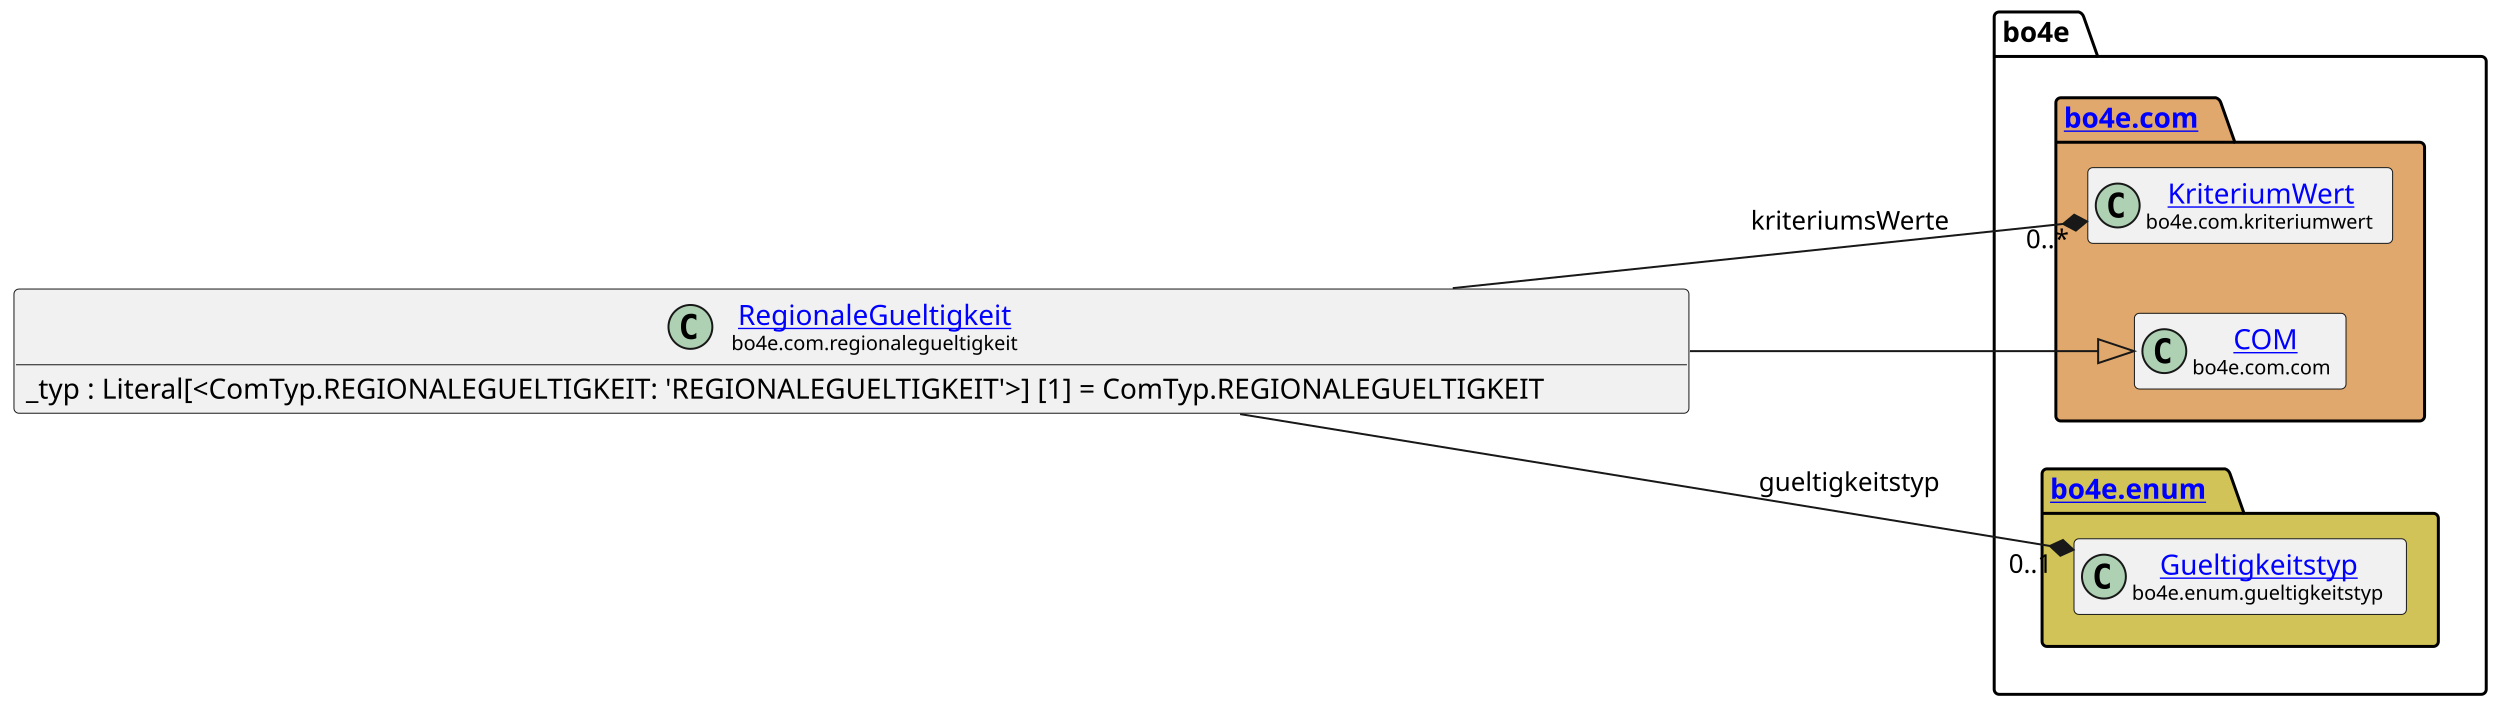
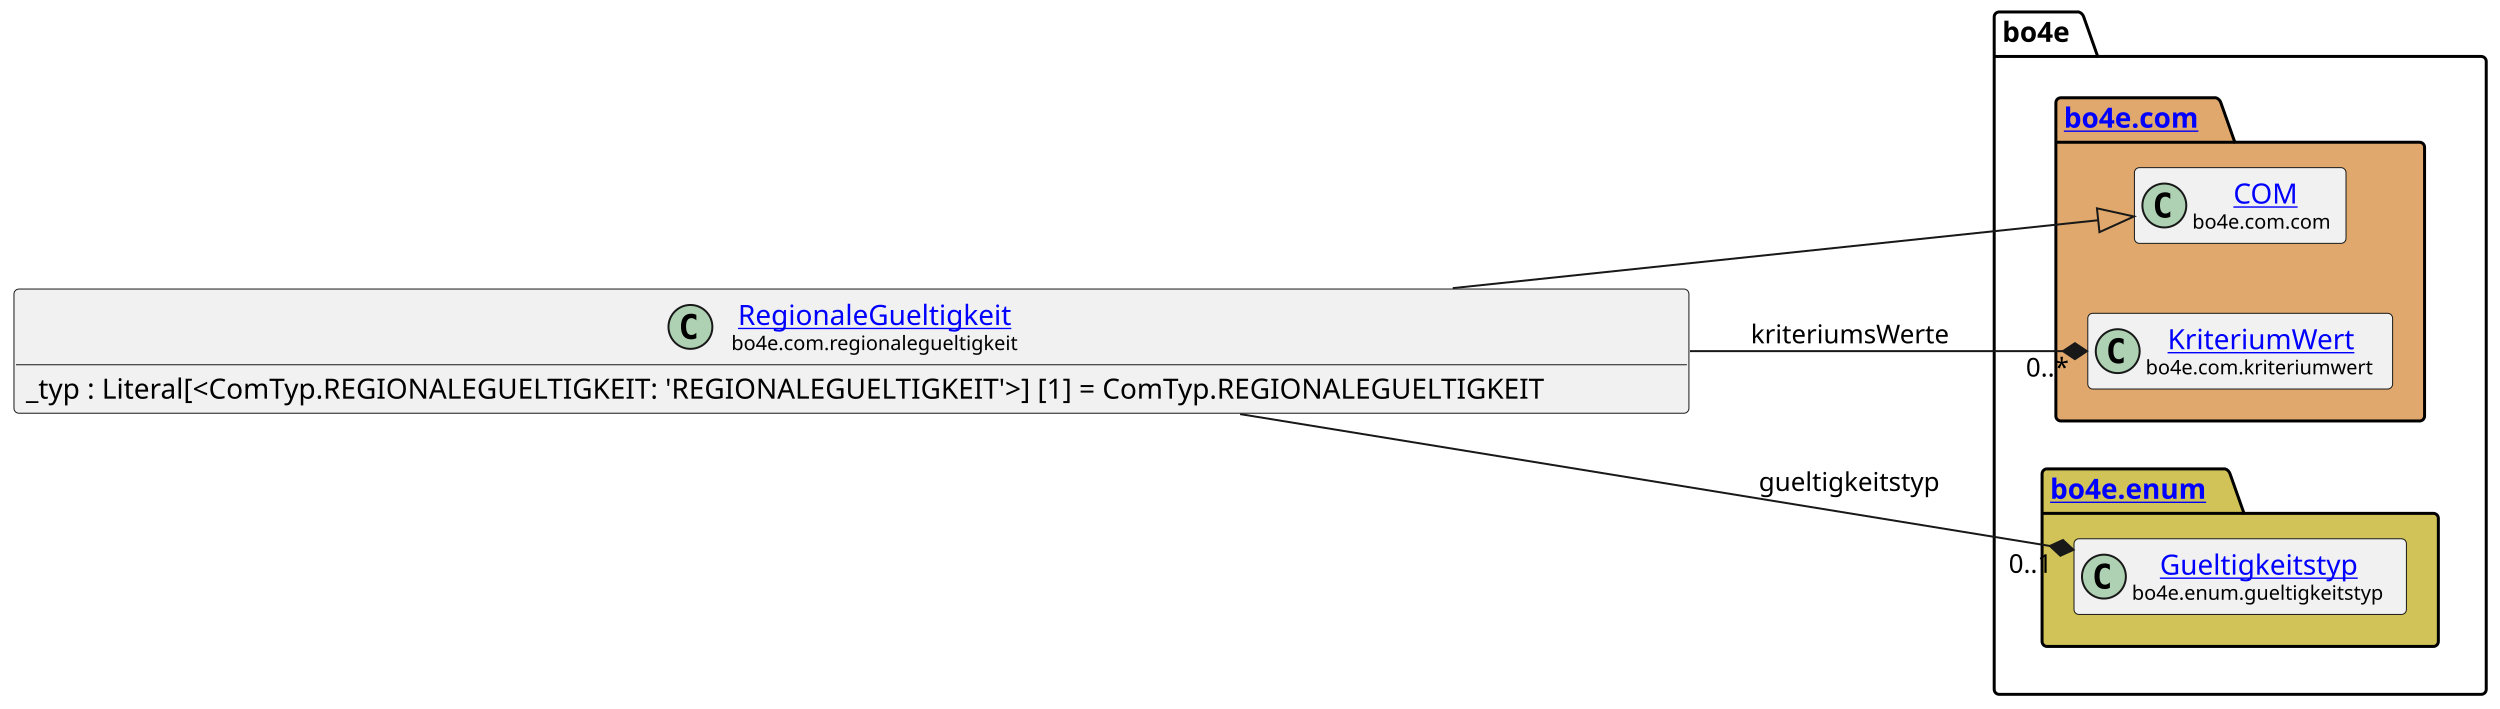
<svg xmlns="http://www.w3.org/2000/svg" xmlns:xlink="http://www.w3.org/1999/xlink" contentStyleType="text/css" data-diagram-type="CLASS" height="355px" preserveAspectRatio="none" style="width:1253px;height:355px;background:#FFFFFF;" version="1.1" viewBox="0 0 1253 355" width="1253px" zoomAndPan="magnify">
  <defs />
  <g>
    <g class="cluster" data-entity="bo4e" data-source-line="8" data-uid="ent0005" id="cluster_bo4e">
      <path d="M1001.99,6 L1041.866,6 A3.75,3.75 0 0 1 1044.366,8.5 L1051.366,28.297 L1243.6,28.297 A2.5,2.5 0 0 1 1246.1,30.797 L1246.1,345.5 A2.5,2.5 0 0 1 1243.6,348 L1001.99,348 A2.5,2.5 0 0 1 999.49,345.5 L999.49,8.5 A2.5,2.5 0 0 1 1001.99,6" fill="none" style="stroke:#000000;stroke-width:1.5;" />
      <line style="stroke:#000000;stroke-width:1.5;" x1="999.49" x2="1051.366" y1="28.297" y2="28.297" />
      <text fill="#000000" font-family="sans-serif" font-size="14" font-weight="bold" lengthAdjust="spacing" textLength="38.876" x="1003.49" y="20.995">bo4e</text>
    </g>
    <g class="cluster" data-entity="com" data-source-line="7" data-uid="ent0003" id="cluster_com">
      <path d="M1032.9,49 L1110.599,49 A3.75,3.75 0 0 1 1113.099,51.5 L1120.099,71.297 L1212.69,71.297 A2.5,2.5 0 0 1 1215.19,73.797 L1215.19,208.5 A2.5,2.5 0 0 1 1212.69,211 L1032.9,211 A2.5,2.5 0 0 1 1030.4,208.5 L1030.4,51.5 A2.5,2.5 0 0 1 1032.9,49" fill="#E0A86C" style="stroke:#000000;stroke-width:1.5;" />
      <line style="stroke:#000000;stroke-width:1.5;" x1="1030.4" x2="1120.099" y1="71.297" y2="71.297" />
      <a href="file:////home/runner/work/BO4E-python/BO4E-python/docs/../.tox/docs/tmp/html/api/bo4e.com.html" target="_top" title="file:////home/runner/work/BO4E-python/BO4E-python/docs/../.tox/docs/tmp/html/api/bo4e.com.html" xlink:actuate="onRequest" xlink:href="file:////home/runner/work/BO4E-python/BO4E-python/docs/../.tox/docs/tmp/html/api/bo4e.com.html" xlink:show="new" xlink:title="file:////home/runner/work/BO4E-python/BO4E-python/docs/../.tox/docs/tmp/html/api/bo4e.com.html" xlink:type="simple">
        <text fill="#0000FF" font-family="sans-serif" font-size="14" font-weight="bold" lengthAdjust="spacing" text-decoration="underline" textLength="76.699" x="1034.4" y="63.995">bo4e.com</text>
      </a>
    </g>
    <g class="cluster" data-entity="enum" data-source-line="11" data-uid="ent0007" id="cluster_enum">
      <path d="M1025.99,235 L1115.201,235 A3.75,3.75 0 0 1 1117.701,237.5 L1124.701,257.297 L1219.6,257.297 A2.5,2.5 0 0 1 1222.1,259.797 L1222.1,321.5 A2.5,2.5 0 0 1 1219.6,324 L1025.99,324 A2.5,2.5 0 0 1 1023.49,321.5 L1023.49,237.5 A2.5,2.5 0 0 1 1025.99,235" fill="#D1C358" style="stroke:#000000;stroke-width:1.5;" />
      <line style="stroke:#000000;stroke-width:1.5;" x1="1023.49" x2="1124.701" y1="257.297" y2="257.297" />
      <a href="file:////home/runner/work/BO4E-python/BO4E-python/docs/../.tox/docs/tmp/html/api/bo4e.enum.html" target="_top" title="file:////home/runner/work/BO4E-python/BO4E-python/docs/../.tox/docs/tmp/html/api/bo4e.enum.html" xlink:actuate="onRequest" xlink:href="file:////home/runner/work/BO4E-python/BO4E-python/docs/../.tox/docs/tmp/html/api/bo4e.enum.html" xlink:show="new" xlink:title="file:////home/runner/work/BO4E-python/BO4E-python/docs/../.tox/docs/tmp/html/api/bo4e.enum.html" xlink:type="simple">
        <text fill="#0000FF" font-family="sans-serif" font-size="14" font-weight="bold" lengthAdjust="spacing" text-decoration="underline" textLength="88.211" x="1027.49" y="249.995">bo4e.enum</text>
      </a>
    </g>
-     <g class="entity" data-entity="KriteriumWert" data-source-line="8" data-uid="ent0004" id="entity_KriteriumWert">
-       <rect fill="#F1F1F1" height="37.938" rx="2.5" ry="2.5" style="stroke:#181818;stroke-width:0.5;" width="152.781" x="1046.4" y="84.03" />
-       <ellipse cx="1061.4" cy="102.999" fill="#ADD1B2" rx="11" ry="11" style="stroke:#181818;stroke-width:1;" />
-       <path d="M1064.369,108.639 Q1063.791,108.936 1063.15,109.077 Q1062.509,109.233 1061.806,109.233 Q1059.306,109.233 1057.978,107.593 Q1056.666,105.936 1056.666,102.811 Q1056.666,99.686 1057.978,98.03 Q1059.306,96.374 1061.806,96.374 Q1062.509,96.374 1063.15,96.53 Q1063.806,96.686 1064.369,96.983 L1064.369,99.702 Q1063.744,99.124 1063.15,98.858 Q1062.556,98.577 1061.931,98.577 Q1060.588,98.577 1059.9,99.655 Q1059.213,100.718 1059.213,102.811 Q1059.213,104.905 1059.9,105.983 Q1060.588,107.046 1061.931,107.046 Q1062.556,107.046 1063.15,106.78 Q1063.744,106.499 1064.369,105.921 L1064.369,108.639 Z " fill="#000000" />
+     <g class="entity" data-entity="COM" data-source-line="8" data-uid="ent0004" id="entity_COM">
+       <rect fill="#F1F1F1" height="37.938" rx="2.5" ry="2.5" style="stroke:#181818;stroke-width:0.5;" width="106.053" x="1069.77" y="84.03" />
+       <ellipse cx="1084.77" cy="102.999" fill="#ADD1B2" rx="11" ry="11" style="stroke:#181818;stroke-width:1;" />
+       <path d="M1087.739,108.639 Q1087.161,108.936 1086.52,109.077 Q1085.879,109.233 1085.176,109.233 Q1082.676,109.233 1081.348,107.593 Q1080.036,105.936 1080.036,102.811 Q1080.036,99.686 1081.348,98.03 Q1082.676,96.374 1085.176,96.374 Q1085.879,96.374 1086.52,96.53 Q1087.176,96.686 1087.739,96.983 L1087.739,99.702 Q1087.114,99.124 1086.52,98.858 Q1085.926,98.577 1085.301,98.577 Q1083.957,98.577 1083.27,99.655 Q1082.582,100.718 1082.582,102.811 Q1082.582,104.905 1083.27,105.983 Q1083.957,107.046 1085.301,107.046 Q1085.926,107.046 1086.52,106.78 Q1087.114,106.499 1087.739,105.921 L1087.739,108.639 Z " fill="#000000" />
+       <a href="file:////home/runner/work/BO4E-python/BO4E-python/docs/../.tox/docs/tmp/html/api/bo4e.com.html#bo4e.com.com.COM" target="_top" title="file:////home/runner/work/BO4E-python/BO4E-python/docs/../.tox/docs/tmp/html/api/bo4e.com.html#bo4e.com.com.COM" xlink:actuate="onRequest" xlink:href="file:////home/runner/work/BO4E-python/BO4E-python/docs/../.tox/docs/tmp/html/api/bo4e.com.html#bo4e.com.com.COM" xlink:show="new" xlink:title="file:////home/runner/work/BO4E-python/BO4E-python/docs/../.tox/docs/tmp/html/api/bo4e.com.html#bo4e.com.com.COM" xlink:type="simple">
+         <text fill="#0000FF" font-family="sans-serif" font-size="14" lengthAdjust="spacing" text-decoration="underline" textLength="32.874" x="1119.359" y="102.025">COM</text>
+       </a>
+       <text fill="#000000" font-family="sans-serif" font-size="10" lengthAdjust="spacing" textLength="74.053" x="1098.77" y="114.609">bo4e.com.com</text>
+     </g>
+     <g class="entity" data-entity="KriteriumWert" data-source-line="9" data-uid="ent0006" id="entity_KriteriumWert">
+       <rect fill="#F1F1F1" height="37.938" rx="2.5" ry="2.5" style="stroke:#181818;stroke-width:0.5;" width="152.781" x="1046.4" y="157.03" />
+       <ellipse cx="1061.4" cy="175.999" fill="#ADD1B2" rx="11" ry="11" style="stroke:#181818;stroke-width:1;" />
+       <path d="M1064.369,181.639 Q1063.791,181.936 1063.15,182.077 Q1062.509,182.233 1061.806,182.233 Q1059.306,182.233 1057.978,180.593 Q1056.666,178.936 1056.666,175.811 Q1056.666,172.686 1057.978,171.03 Q1059.306,169.374 1061.806,169.374 Q1062.509,169.374 1063.15,169.53 Q1063.806,169.686 1064.369,169.983 L1064.369,172.702 Q1063.744,172.124 1063.15,171.858 Q1062.556,171.577 1061.931,171.577 Q1060.588,171.577 1059.9,172.655 Q1059.213,173.718 1059.213,175.811 Q1059.213,177.905 1059.9,178.983 Q1060.588,180.046 1061.931,180.046 Q1062.556,180.046 1063.15,179.78 Q1063.744,179.499 1064.369,178.921 L1064.369,181.639 Z " fill="#000000" />
      <a href="file:////home/runner/work/BO4E-python/BO4E-python/docs/../.tox/docs/tmp/html/api/bo4e.com.html#bo4e.com.kriteriumwert.KriteriumWert" target="_top" title="file:////home/runner/work/BO4E-python/BO4E-python/docs/../.tox/docs/tmp/html/api/bo4e.com.html#bo4e.com.kriteriumwert.KriteriumWert" xlink:actuate="onRequest" xlink:href="file:////home/runner/work/BO4E-python/BO4E-python/docs/../.tox/docs/tmp/html/api/bo4e.com.html#bo4e.com.kriteriumwert.KriteriumWert" xlink:show="new" xlink:title="file:////home/runner/work/BO4E-python/BO4E-python/docs/../.tox/docs/tmp/html/api/bo4e.com.html#bo4e.com.kriteriumwert.KriteriumWert" xlink:type="simple">
-         <text fill="#0000FF" font-family="sans-serif" font-size="14" lengthAdjust="spacing" text-decoration="underline" textLength="98.786" x="1086.398" y="102.025">KriteriumWert</text>
+         <text fill="#0000FF" font-family="sans-serif" font-size="14" lengthAdjust="spacing" text-decoration="underline" textLength="98.786" x="1086.398" y="175.025">KriteriumWert</text>
      </a>
-       <text fill="#000000" font-family="sans-serif" font-size="10" lengthAdjust="spacing" textLength="120.781" x="1075.4" y="114.609">bo4e.com.kriteriumwert</text>
-     </g>
-     <g class="entity" data-entity="COM" data-source-line="9" data-uid="ent0006" id="entity_COM">
-       <rect fill="#F1F1F1" height="37.938" rx="2.5" ry="2.5" style="stroke:#181818;stroke-width:0.5;" width="106.053" x="1069.77" y="157.03" />
-       <ellipse cx="1084.77" cy="175.999" fill="#ADD1B2" rx="11" ry="11" style="stroke:#181818;stroke-width:1;" />
-       <path d="M1087.739,181.639 Q1087.161,181.936 1086.52,182.077 Q1085.879,182.233 1085.176,182.233 Q1082.676,182.233 1081.348,180.593 Q1080.036,178.936 1080.036,175.811 Q1080.036,172.686 1081.348,171.03 Q1082.676,169.374 1085.176,169.374 Q1085.879,169.374 1086.52,169.53 Q1087.176,169.686 1087.739,169.983 L1087.739,172.702 Q1087.114,172.124 1086.52,171.858 Q1085.926,171.577 1085.301,171.577 Q1083.957,171.577 1083.27,172.655 Q1082.582,173.718 1082.582,175.811 Q1082.582,177.905 1083.27,178.983 Q1083.957,180.046 1085.301,180.046 Q1085.926,180.046 1086.52,179.78 Q1087.114,179.499 1087.739,178.921 L1087.739,181.639 Z " fill="#000000" />
-       <a href="file:////home/runner/work/BO4E-python/BO4E-python/docs/../.tox/docs/tmp/html/api/bo4e.com.html#bo4e.com.com.COM" target="_top" title="file:////home/runner/work/BO4E-python/BO4E-python/docs/../.tox/docs/tmp/html/api/bo4e.com.html#bo4e.com.com.COM" xlink:actuate="onRequest" xlink:href="file:////home/runner/work/BO4E-python/BO4E-python/docs/../.tox/docs/tmp/html/api/bo4e.com.html#bo4e.com.com.COM" xlink:show="new" xlink:title="file:////home/runner/work/BO4E-python/BO4E-python/docs/../.tox/docs/tmp/html/api/bo4e.com.html#bo4e.com.com.COM" xlink:type="simple">
-         <text fill="#0000FF" font-family="sans-serif" font-size="14" lengthAdjust="spacing" text-decoration="underline" textLength="32.874" x="1119.359" y="175.025">COM</text>
-       </a>
-       <text fill="#000000" font-family="sans-serif" font-size="10" lengthAdjust="spacing" textLength="74.053" x="1098.77" y="187.609">bo4e.com.com</text>
+       <text fill="#000000" font-family="sans-serif" font-size="10" lengthAdjust="spacing" textLength="120.781" x="1075.4" y="187.609">bo4e.com.kriteriumwert</text>
    </g>
    <g class="entity" data-entity="Gueltigkeitstyp" data-source-line="12" data-uid="ent0008" id="entity_Gueltigkeitstyp">
      <rect fill="#F1F1F1" height="37.938" rx="2.5" ry="2.5" style="stroke:#181818;stroke-width:0.5;" width="166.609" x="1039.49" y="270.03" />
      <ellipse cx="1054.49" cy="288.999" fill="#ADD1B2" rx="11" ry="11" style="stroke:#181818;stroke-width:1;" />
      <path d="M1057.459,294.639 Q1056.881,294.936 1056.24,295.077 Q1055.599,295.233 1054.896,295.233 Q1052.396,295.233 1051.068,293.592 Q1049.756,291.936 1049.756,288.811 Q1049.756,285.686 1051.068,284.03 Q1052.396,282.374 1054.896,282.374 Q1055.599,282.374 1056.24,282.53 Q1056.896,282.686 1057.459,282.983 L1057.459,285.702 Q1056.834,285.124 1056.24,284.858 Q1055.646,284.577 1055.021,284.577 Q1053.678,284.577 1052.99,285.655 Q1052.303,286.717 1052.303,288.811 Q1052.303,290.905 1052.99,291.983 Q1053.678,293.046 1055.021,293.046 Q1055.646,293.046 1056.24,292.78 Q1056.834,292.499 1057.459,291.921 L1057.459,294.639 Z " fill="#000000" />
      <a href="file:////home/runner/work/BO4E-python/BO4E-python/docs/../.tox/docs/tmp/html/api/bo4e.enum.html#bo4e.enum.gueltigkeitstyp.Gueltigkeitstyp" target="_top" title="file:////home/runner/work/BO4E-python/BO4E-python/docs/../.tox/docs/tmp/html/api/bo4e.enum.html#bo4e.enum.gueltigkeitstyp.Gueltigkeitstyp" xlink:actuate="onRequest" xlink:href="file:////home/runner/work/BO4E-python/BO4E-python/docs/../.tox/docs/tmp/html/api/bo4e.enum.html#bo4e.enum.gueltigkeitstyp.Gueltigkeitstyp" xlink:show="new" xlink:title="file:////home/runner/work/BO4E-python/BO4E-python/docs/../.tox/docs/tmp/html/api/bo4e.enum.html#bo4e.enum.gueltigkeitstyp.Gueltigkeitstyp" xlink:type="simple">
        <text fill="#0000FF" font-family="sans-serif" font-size="14" lengthAdjust="spacing" text-decoration="underline" textLength="106.545" x="1082.522" y="288.025">Gueltigkeitstyp</text>
      </a>
      <text fill="#000000" font-family="sans-serif" font-size="10" lengthAdjust="spacing" textLength="134.609" x="1068.49" y="300.609">bo4e.enum.gueltigkeitstyp</text>
    </g>
    <g class="entity" data-entity="RegionaleGueltigkeit" data-source-line="3" data-uid="ent0002" id="entity_RegionaleGueltigkeit">
      <rect fill="#F1F1F1" height="62.234" rx="2.5" ry="2.5" style="stroke:#181818;stroke-width:0.5;" width="839.49" x="7" y="144.88" />
      <ellipse cx="346.043" cy="163.849" fill="#ADD1B2" rx="11" ry="11" style="stroke:#181818;stroke-width:1;" />
      <path d="M349.011,169.489 Q348.433,169.786 347.793,169.927 Q347.152,170.083 346.449,170.083 Q343.949,170.083 342.621,168.442 Q341.308,166.786 341.308,163.661 Q341.308,160.536 342.621,158.88 Q343.949,157.224 346.449,157.224 Q347.152,157.224 347.793,157.38 Q348.449,157.536 349.011,157.833 L349.011,160.552 Q348.386,159.974 347.793,159.708 Q347.199,159.427 346.574,159.427 Q345.23,159.427 344.543,160.505 Q343.855,161.567 343.855,163.661 Q343.855,165.755 344.543,166.833 Q345.23,167.896 346.574,167.896 Q347.199,167.896 347.793,167.63 Q348.386,167.349 349.011,166.771 L349.011,169.489 Z " fill="#000000" />
      <a href="file:////home/runner/work/BO4E-python/BO4E-python/docs/../.tox/docs/tmp/html/api/bo4e.com.html#bo4e.com.regionalegueltigkeit.RegionaleGueltigkeit" target="_top" title="file:////home/runner/work/BO4E-python/BO4E-python/docs/../.tox/docs/tmp/html/api/bo4e.com.html#bo4e.com.regionalegueltigkeit.RegionaleGueltigkeit" xlink:actuate="onRequest" xlink:href="file:////home/runner/work/BO4E-python/BO4E-python/docs/../.tox/docs/tmp/html/api/bo4e.com.html#bo4e.com.regionalegueltigkeit.RegionaleGueltigkeit" xlink:show="new" xlink:title="file:////home/runner/work/BO4E-python/BO4E-python/docs/../.tox/docs/tmp/html/api/bo4e.com.html#bo4e.com.regionalegueltigkeit.RegionaleGueltigkeit" xlink:type="simple">
        <text fill="#0000FF" font-family="sans-serif" font-size="14" lengthAdjust="spacing" text-decoration="underline" textLength="146.227" x="369.881" y="162.875">RegionaleGueltigkeit</text>
      </a>
      <text fill="#000000" font-family="sans-serif" font-size="10" lengthAdjust="spacing" textLength="152.905" x="366.543" y="175.459">bo4e.com.regionalegueltigkeit</text>
      <line style="stroke:#181818;stroke-width:0.5;" x1="8" x2="845.49" y1="182.817" y2="182.817" />
      <text fill="#000000" font-family="sans-serif" font-size="14" lengthAdjust="spacing" textLength="827.49" x="13" y="199.813">_typ : Literal[&lt;ComTyp.REGIONALEGUELTIGKEIT: 'REGIONALEGUELTIGKEIT'&gt;] [1] = ComTyp.REGIONALEGUELTIGKEIT</text>
    </g>
    <g class="link" data-entity-1="RegionaleGueltigkeit" data-entity-2="COM" data-source-line="15" data-uid="lnk9" id="link_RegionaleGueltigkeit_COM">
-       <path codeLine="15" d="M846.99,176 C936.18,176 1000.72,176 1051.59,176" fill="none" id="RegionaleGueltigkeit-to-COM" style="stroke:#181818;stroke-width:1;" />
-       <polygon fill="none" points="1069.59,176,1051.59,170,1051.59,182,1069.59,176" style="stroke:#181818;stroke-width:1;" />
+       <path codeLine="15" d="M728.13,144.41 C857.82,130.76 978.459,118.072 1051.619,110.382" fill="none" id="RegionaleGueltigkeit-to-COM" style="stroke:#181818;stroke-width:1;" />
+       <polygon fill="none" points="1069.52,108.5,1050.991,104.415,1052.246,116.349,1069.52,108.5" style="stroke:#181818;stroke-width:1;" />
    </g>
    <g class="link" data-entity-1="RegionaleGueltigkeit" data-entity-2="Gueltigkeitstyp" data-source-line="16" data-uid="lnk10" id="link_RegionaleGueltigkeit_Gueltigkeitstyp">
      <path codeLine="16" d="M621.54,207.55 C759.1,229.95 925.026,256.961 1027.386,273.631" fill="none" id="RegionaleGueltigkeit-to-Gueltigkeitstyp" style="stroke:#181818;stroke-width:1;" />
      <polygon fill="#181818" points="1039.23,275.56,1033.951,270.648,1027.386,273.631,1032.665,278.544,1039.23,275.56" style="stroke:#181818;stroke-width:1;" />
      <text fill="#000000" font-family="sans-serif" font-size="13" lengthAdjust="spacing" textLength="97.113" x="881.49" y="246.067">gueltigkeitstyp</text>
      <text fill="#000000" font-family="sans-serif" font-size="13" lengthAdjust="spacing" textLength="24.807" x="1006.755" y="287.104">0..1</text>
    </g>
    <g class="link" data-entity-1="RegionaleGueltigkeit" data-entity-2="KriteriumWert" data-source-line="17" data-uid="lnk11" id="link_RegionaleGueltigkeit_KriteriumWert">
-       <path codeLine="17" d="M728.13,144.41 C845,132.11 957.116,120.327 1034.036,112.227" fill="none" id="RegionaleGueltigkeit-to-KriteriumWert" style="stroke:#181818;stroke-width:1;" />
-       <polygon fill="#181818" points="1045.97,110.97,1039.584,107.62,1034.036,112.227,1040.422,115.576,1045.97,110.97" style="stroke:#181818;stroke-width:1;" />
-       <text fill="#000000" font-family="sans-serif" font-size="13" lengthAdjust="spacing" textLength="105.504" x="877.49" y="115.067">kriteriumsWerte</text>
-       <text fill="#000000" font-family="sans-serif" font-size="13" lengthAdjust="spacing" textLength="23.036" x="1015.381" y="124.372">0..*</text>
+       <path codeLine="17" d="M846.99,176 C923.46,176 983.04,176 1033.96,176" fill="none" id="RegionaleGueltigkeit-to-KriteriumWert" style="stroke:#181818;stroke-width:1;" />
+       <polygon fill="#181818" points="1045.96,176,1039.96,172,1033.96,176,1039.96,180,1045.96,176" style="stroke:#181818;stroke-width:1;" />
+       <text fill="#000000" font-family="sans-serif" font-size="13" lengthAdjust="spacing" textLength="105.504" x="877.49" y="172.067">kriteriumsWerte</text>
+       <text fill="#000000" font-family="sans-serif" font-size="13" lengthAdjust="spacing" textLength="23.036" x="1015.371" y="188.717">0..*</text>
    </g>
  </g>
</svg>
